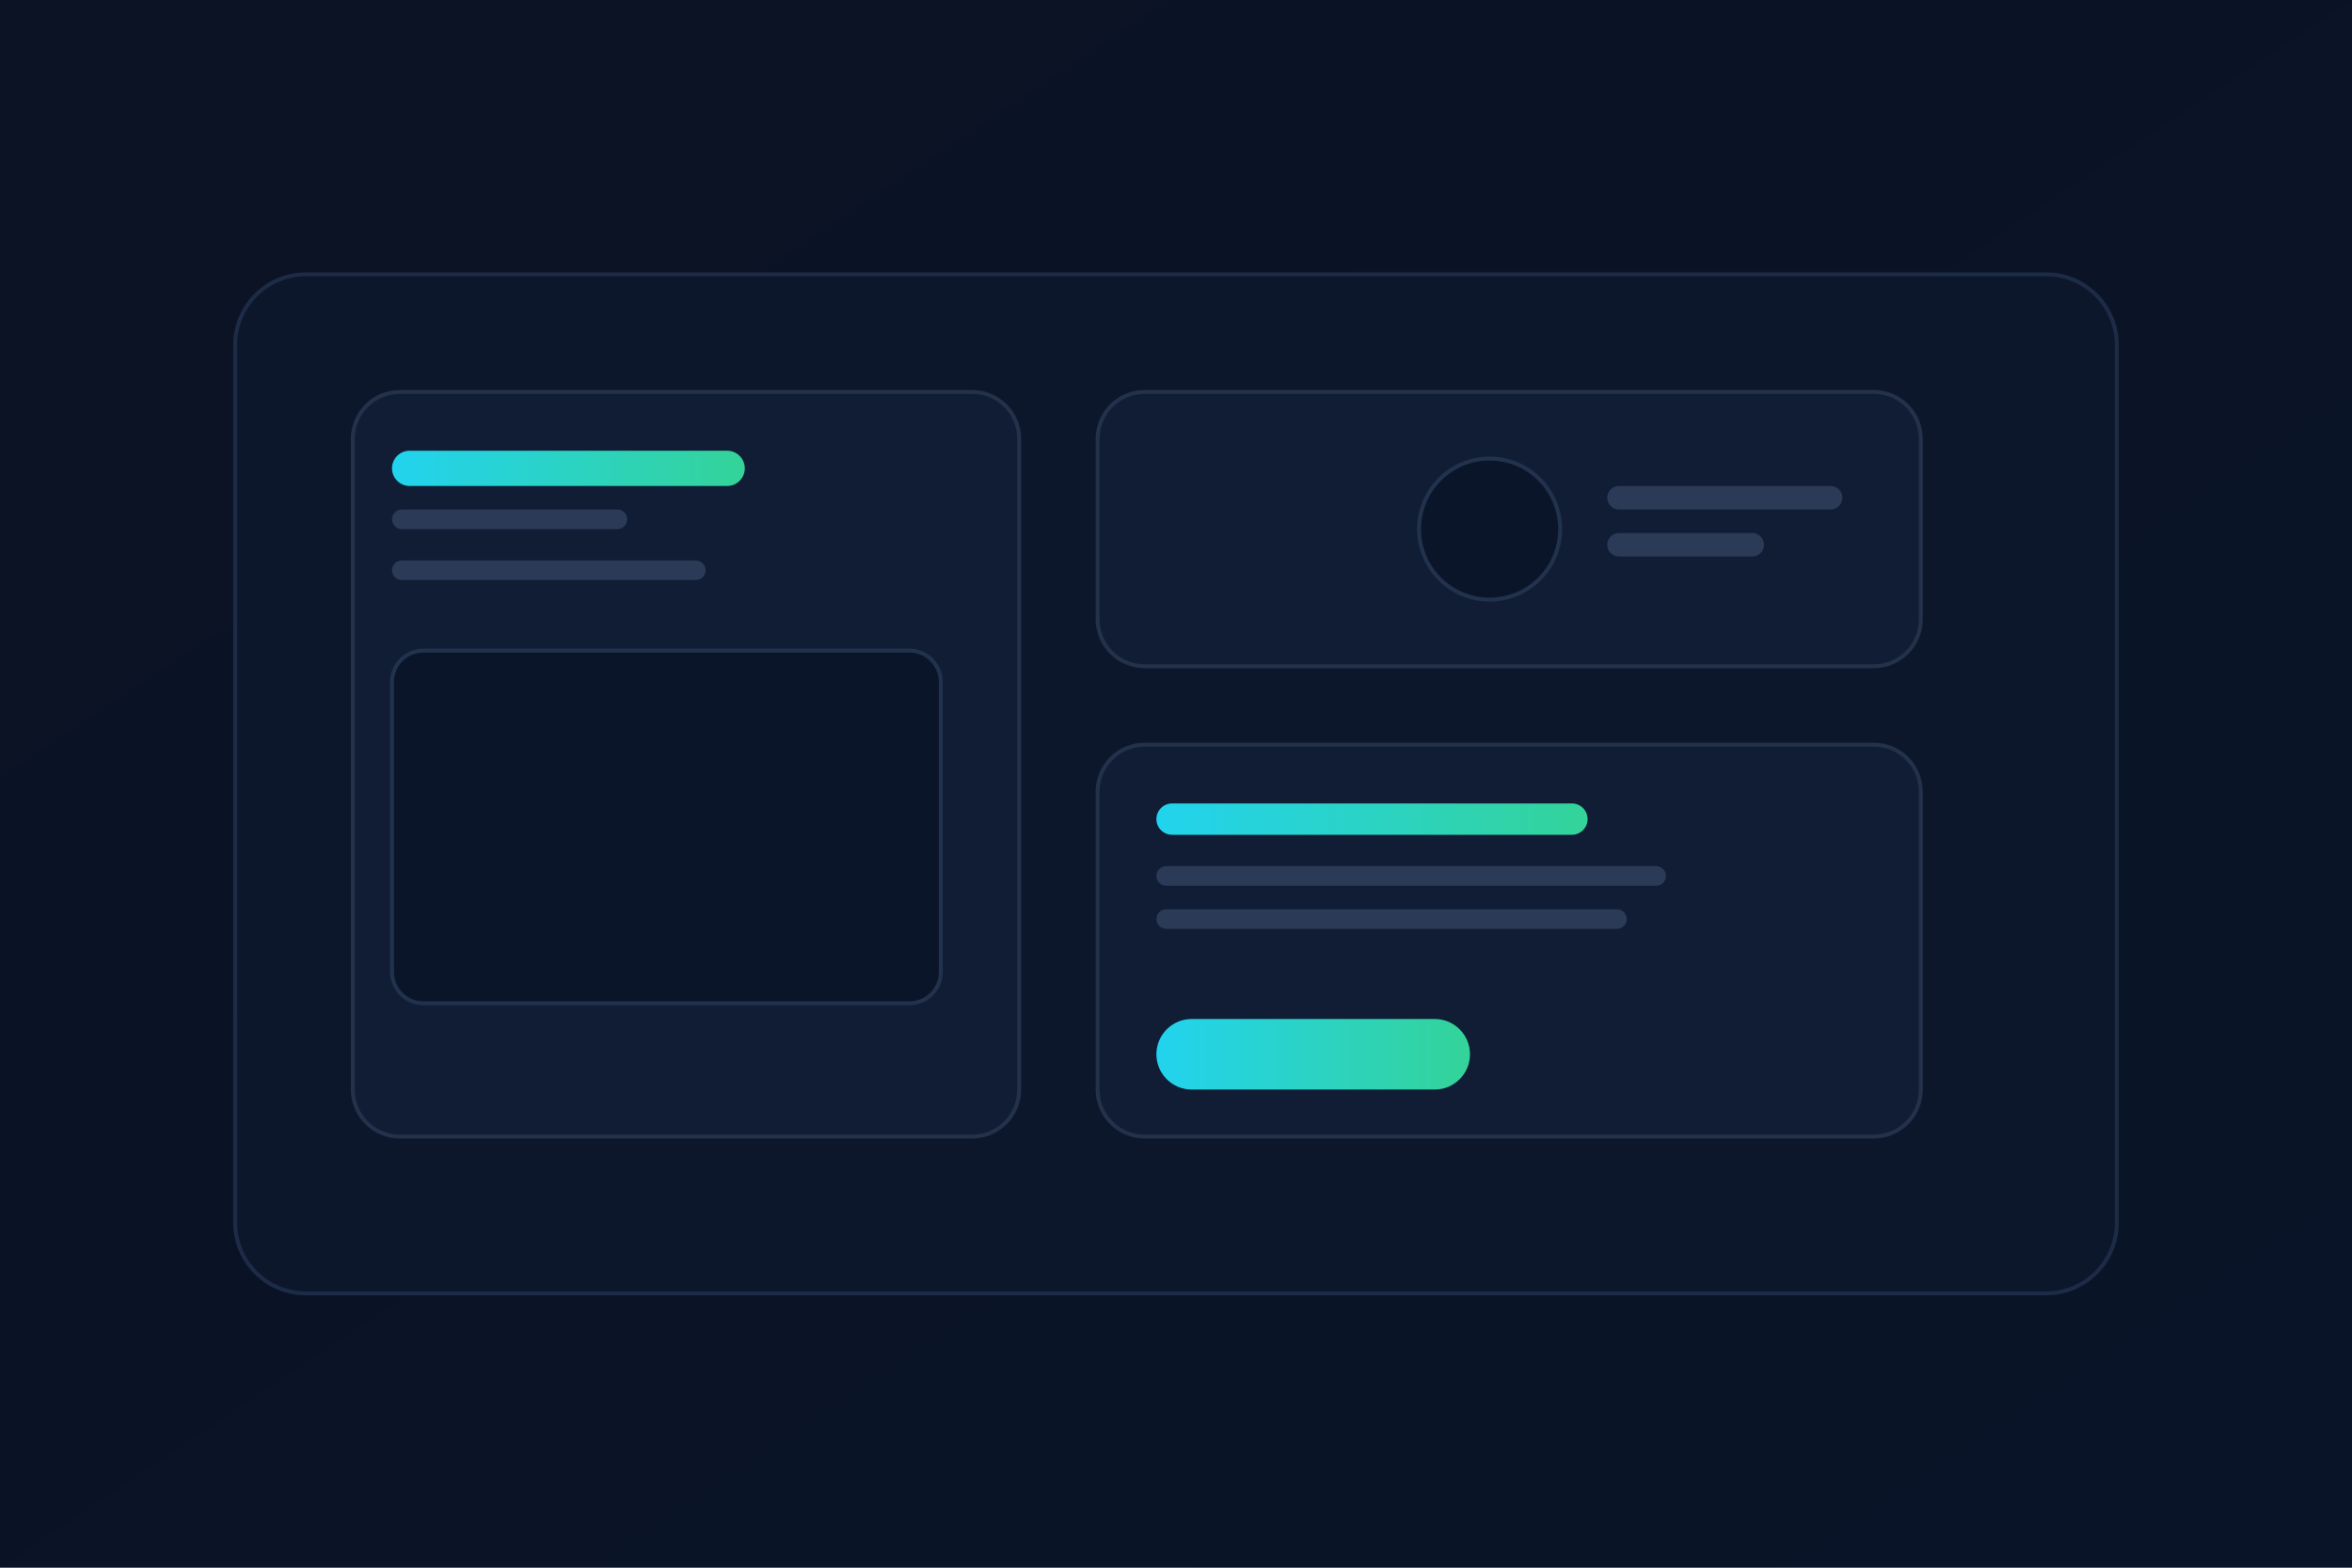
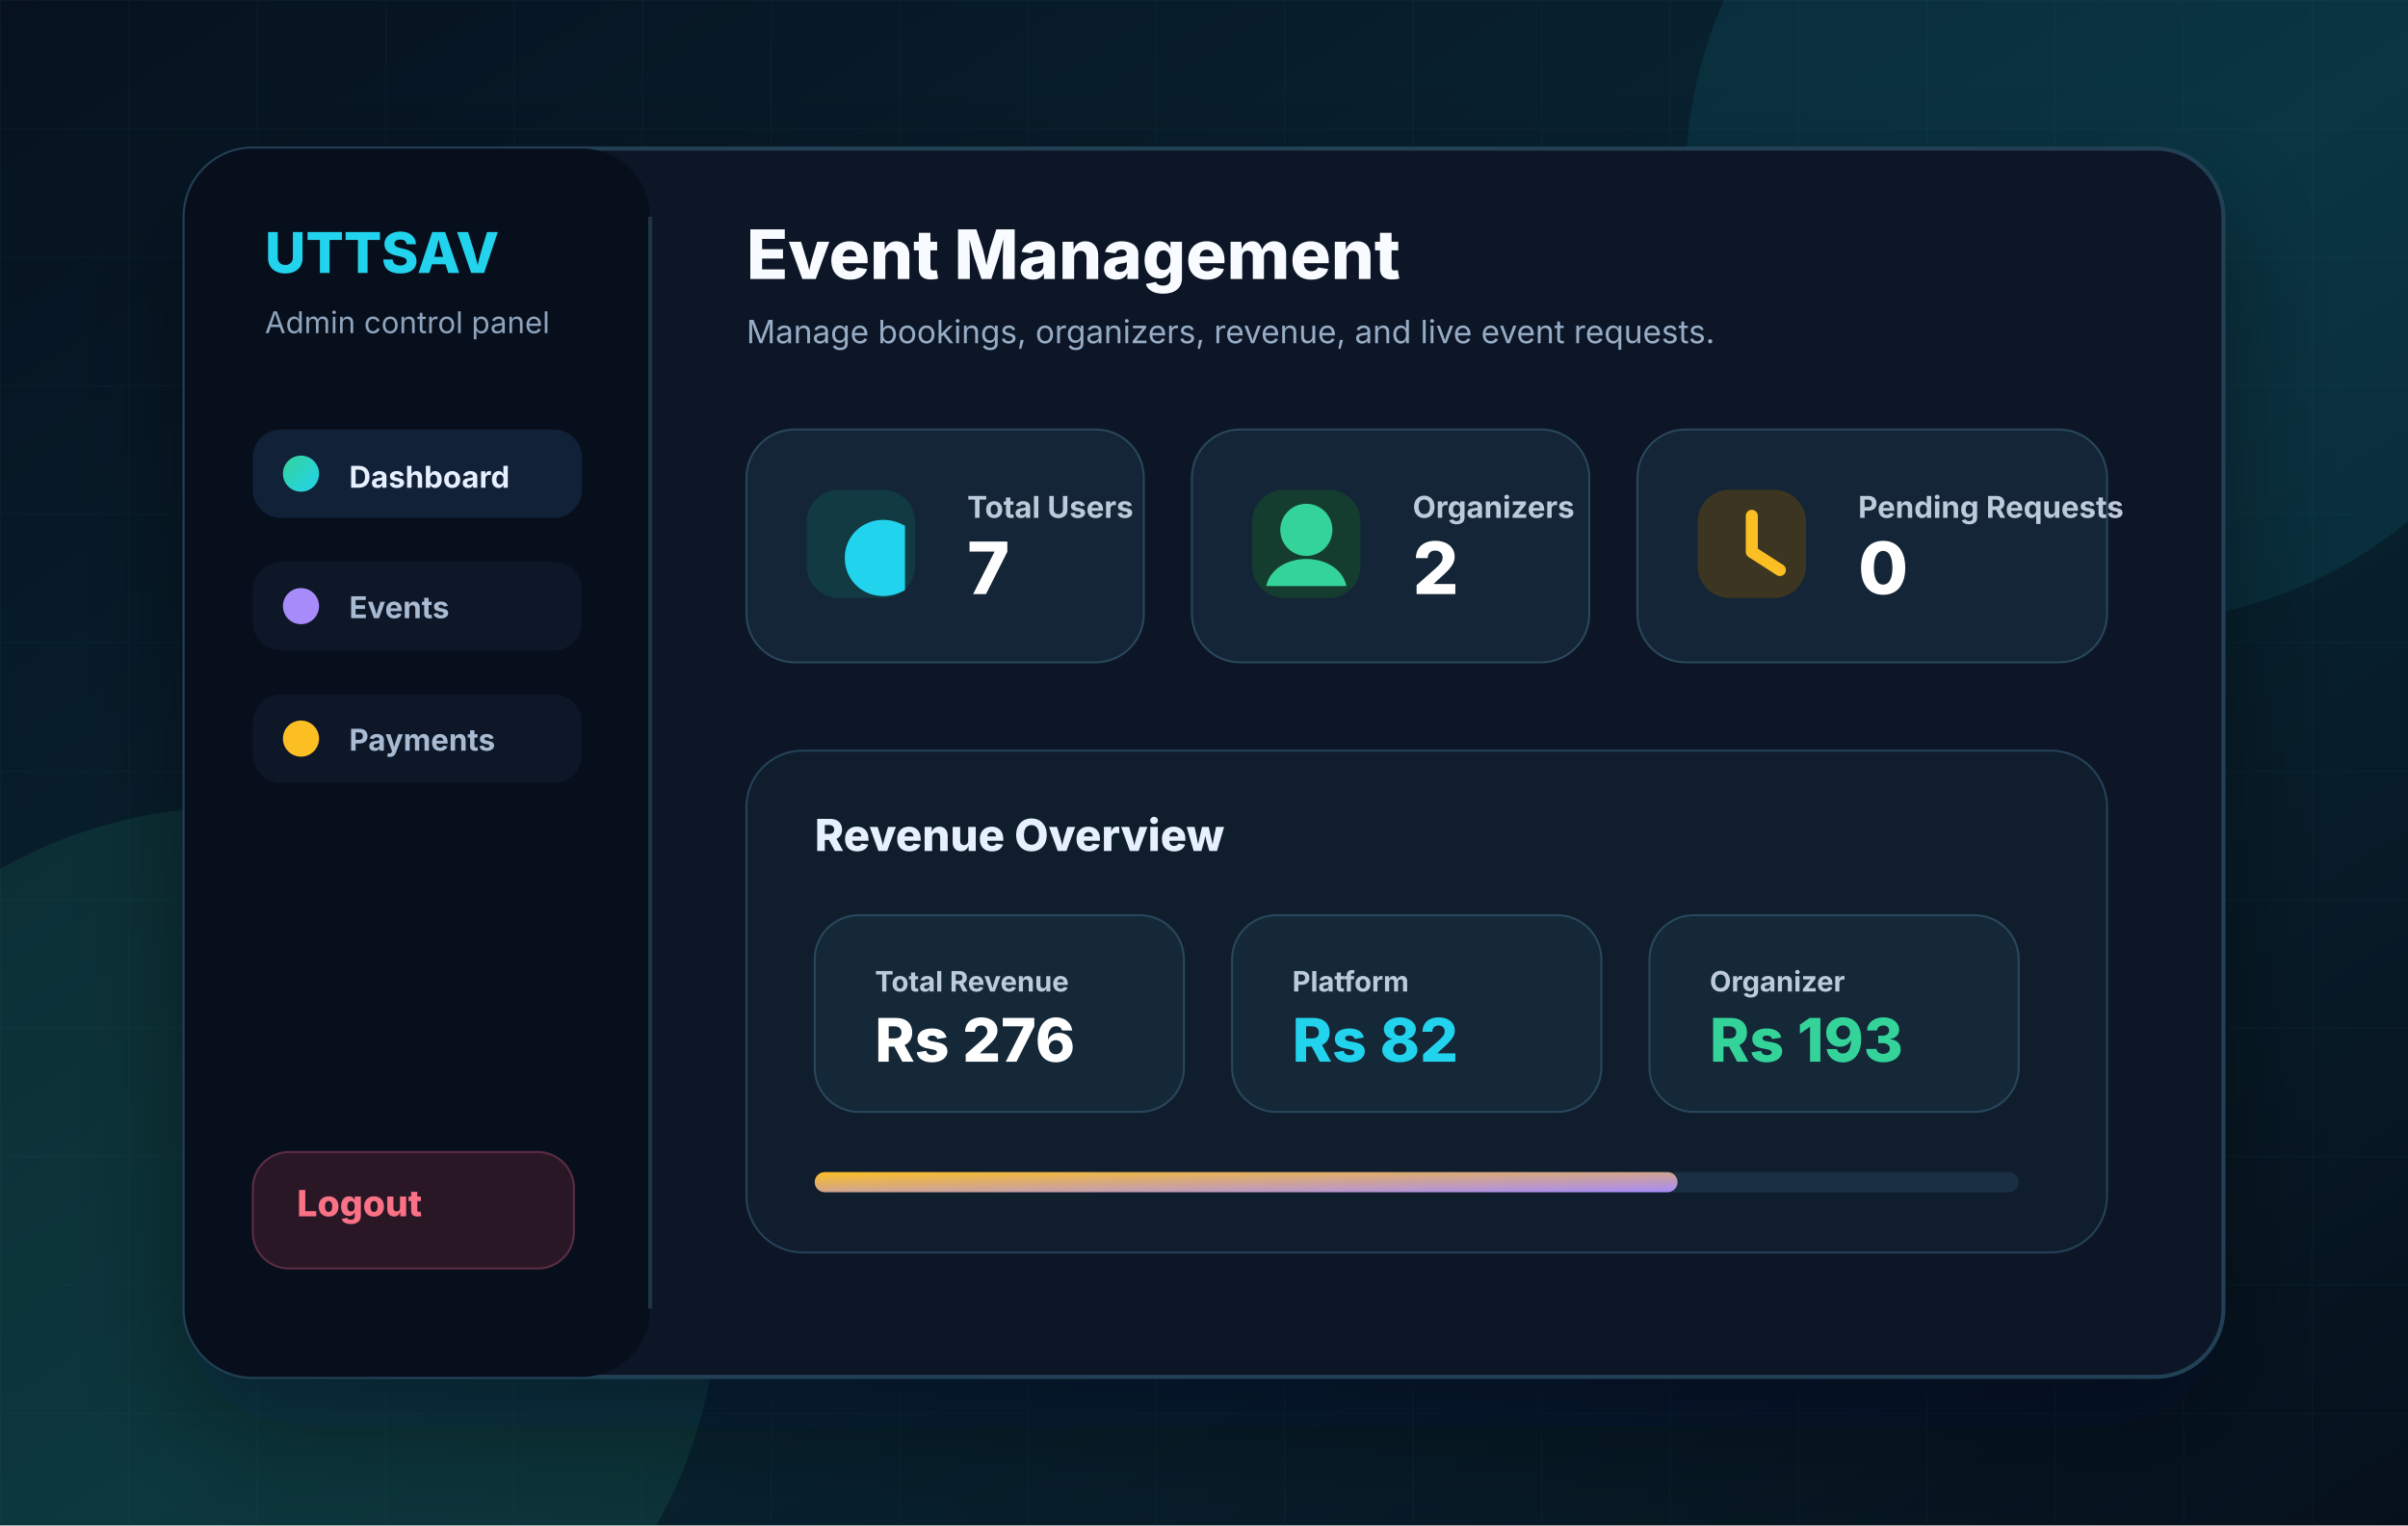
- <svg xmlns="http://www.w3.org/2000/svg" width="1200" height="800" viewBox="0 0 1200 800">
+ <svg xmlns="http://www.w3.org/2000/svg" width="1200" height="760" viewBox="0 0 1200 760" role="img" aria-labelledby="title desc">
  <defs>
-     <linearGradient id="bg" x1="0" y1="0" x2="1" y2="1">
-       <stop offset="0%" stop-color="#0b1324" />
-       <stop offset="100%" stop-color="#091428" />
+     <linearGradient id="page" x1="0" y1="0" x2="1" y2="1">
+       <stop offset="0" stop-color="#07111f" />
+       <stop offset="0.52" stop-color="#082734" />
+       <stop offset="1" stop-color="#06101c" />
    </linearGradient>
-     <linearGradient id="accent" x1="0" y1="0" x2="1" y2="0">
-       <stop offset="0%" stop-color="#22d3ee" />
-       <stop offset="100%" stop-color="#34d399" />
+     <linearGradient id="accent" x1="0" y1="0" x2="1" y2="1">
+       <stop offset="0" stop-color="#34d399" />
+       <stop offset="1" stop-color="#22d3ee" />
    </linearGradient>
+     <linearGradient id="warm" x1="0" y1="0" x2="1" y2="1">
+       <stop offset="0" stop-color="#fbbf24" />
+       <stop offset="1" stop-color="#a78bfa" />
+     </linearGradient>
+     <filter id="shadow" x="-20%" y="-20%" width="140%" height="140%">
+       <feDropShadow dx="0" dy="24" stdDeviation="28" flood-color="#020617" flood-opacity="0.42" />
+     </filter>
+     <pattern id="grid" width="64" height="64" patternUnits="userSpaceOnUse">
+       <path d="M64 0H0V64" fill="none" stroke="#1d4f5b" stroke-opacity="0.18" />
+     </pattern>
  </defs>
-   <rect width="1200" height="800" fill="url(#bg)" />
-   <rect x="120" y="140" width="960" height="520" rx="36" fill="#0c172c" stroke="#1e2b46" stroke-width="2" />
-   <rect x="180" y="200" width="340" height="380" rx="24" fill="#101d35" stroke="#24314a" stroke-width="2" />
-   <rect x="560" y="200" width="420" height="140" rx="24" fill="#101d35" stroke="#24314a" stroke-width="2" />
-   <rect x="560" y="380" width="420" height="200" rx="24" fill="#101d35" stroke="#24314a" stroke-width="2" />
-   <rect x="200" y="230" width="180" height="18" rx="9" fill="url(#accent)" />
-   <rect x="200" y="260" width="120" height="10" rx="5" fill="#2b3a57" />
-   <rect x="200" y="286" width="160" height="10" rx="5" fill="#2b3a57" />
-   <rect x="200" y="332" width="280" height="180" rx="16" fill="#0b152a" stroke="#22324d" stroke-width="2" />
-   <circle cx="760" cy="270" r="36" fill="#0b152a" stroke="#22324d" stroke-width="2" />
-   <rect x="820" y="248" width="120" height="12" rx="6" fill="#2b3a57" />
-   <rect x="820" y="272" width="80" height="12" rx="6" fill="#2b3a57" />
-   <rect x="590" y="410" width="220" height="16" rx="8" fill="url(#accent)" />
-   <rect x="590" y="442" width="260" height="10" rx="5" fill="#2b3a57" />
-   <rect x="590" y="464" width="240" height="10" rx="5" fill="#2b3a57" />
-   <rect x="590" y="520" width="160" height="36" rx="18" fill="url(#accent)" />
+   <rect width="1200" height="760" fill="url(#page)" />
+   <rect width="1200" height="760" fill="url(#grid)" opacity="0.75" />
+   <circle cx="1060" cy="90" r="220" fill="#22d3ee" opacity="0.08" />
+   <circle cx="118" cy="642" r="240" fill="#34d399" opacity="0.1" />
+   <g filter="url(#shadow)">
+     <rect x="92" y="74" width="1016" height="612" rx="34" fill="#0b1727" stroke="#244055" stroke-width="2" />
+   </g>
+   <rect x="92" y="74" width="232" height="612" rx="34" fill="#080f1c" />
+   <path d="M324 108v544" stroke="#1f3547" stroke-width="2" />
+   <g font-family="Inter, Segoe UI, Arial, sans-serif">
+     <text x="132" y="136" fill="#22d3ee" font-size="28" font-weight="800">UTTSAV</text>
+     <text x="132" y="166" fill="#8ea4bd" font-size="15">Admin control panel</text>
+     <rect x="126" y="214" width="164" height="44" rx="14" fill="#112238" />
+     <circle cx="150" cy="236" r="9" fill="url(#accent)" />
+     <text x="174" y="243" fill="#e6f0ff" font-size="15" font-weight="700">Dashboard</text>
+     <rect x="126" y="280" width="164" height="44" rx="14" fill="#0d1728" />
+     <circle cx="150" cy="302" r="9" fill="#a78bfa" />
+     <text x="174" y="308" fill="#a9bbd2" font-size="15" font-weight="700">Events</text>
+     <rect x="126" y="346" width="164" height="44" rx="14" fill="#0d1728" />
+     <circle cx="150" cy="368" r="9" fill="#fbbf24" />
+     <text x="174" y="374" fill="#a9bbd2" font-size="15" font-weight="700">Payments</text>
+     <rect x="126" y="574" width="160" height="58" rx="18" fill="#2a1726" stroke="#5b2d44" />
+     <text x="148" y="606" fill="#fb7185" font-size="18" font-weight="800">Logout</text>
+   </g>
+   <g font-family="Inter, Segoe UI, Arial, sans-serif">
+     <text x="372" y="139" fill="#f8fbff" font-size="34" font-weight="800">Event Management</text>
+     <text x="372" y="171" fill="#97acc5" font-size="16">Manage bookings, organizers, revenue, and live event requests.</text>
+     <rect x="372" y="214" width="198" height="116" rx="24" fill="#132536" stroke="#29475b" />
+     <rect x="402" y="244" width="54" height="54" rx="16" fill="#113a42" />
+     <path d="M421 278c0-15 16-24 30-16v32c-14 8-30-1-30-16z" fill="#22d3ee" />
+     <text x="482" y="258" fill="#bdcada" font-size="15" font-weight="700">Total Users</text>
+     <text x="482" y="296" fill="#ffffff" font-size="36" font-weight="800">7</text>
+     <rect x="594" y="214" width="198" height="116" rx="24" fill="#132536" stroke="#29475b" />
+     <rect x="624" y="244" width="54" height="54" rx="16" fill="#143d2f" />
+     <circle cx="651" cy="264" r="13" fill="#34d399" />
+     <path d="M631 292c4-18 36-18 40 0z" fill="#34d399" />
+     <text x="704" y="258" fill="#bdcada" font-size="15" font-weight="700">Organizers</text>
+     <text x="704" y="296" fill="#ffffff" font-size="36" font-weight="800">2</text>
+     <rect x="816" y="214" width="234" height="116" rx="24" fill="#132536" stroke="#29475b" />
+     <rect x="846" y="244" width="54" height="54" rx="16" fill="#3c3521" />
+     <path d="M873 257v18l14 9" fill="none" stroke="#fbbf24" stroke-width="6" stroke-linecap="round" stroke-linejoin="round" />
+     <text x="926" y="258" fill="#bdcada" font-size="15" font-weight="700">Pending Requests</text>
+     <text x="926" y="296" fill="#ffffff" font-size="36" font-weight="800">0</text>
+     <rect x="372" y="374" width="678" height="250" rx="28" fill="#101d2d" stroke="#254258" />
+     <text x="406" y="424" fill="#e6f0ff" font-size="22" font-weight="800">Revenue Overview</text>
+     <rect x="406" y="456" width="184" height="98" rx="22" fill="#142838" stroke="#29475b" />
+     <text x="436" y="494" fill="#bdcada" font-size="14" font-weight="700">Total Revenue</text>
+     <text x="436" y="529" fill="#ffffff" font-size="30" font-weight="800">Rs 276</text>
+     <rect x="614" y="456" width="184" height="98" rx="22" fill="#142838" stroke="#29475b" />
+     <text x="644" y="494" fill="#bdcada" font-size="14" font-weight="700">Platform</text>
+     <text x="644" y="529" fill="#22d3ee" font-size="30" font-weight="800">Rs 82</text>
+     <rect x="822" y="456" width="184" height="98" rx="22" fill="#142838" stroke="#29475b" />
+     <text x="852" y="494" fill="#bdcada" font-size="14" font-weight="700">Organizer</text>
+     <text x="852" y="529" fill="#34d399" font-size="30" font-weight="800">Rs 193</text>
+     <rect x="406" y="584" width="600" height="10" rx="5" fill="#1a3042" />
+     <rect x="406" y="584" width="430" height="10" rx="5" fill="url(#warm)" />
+   </g>
</svg>
